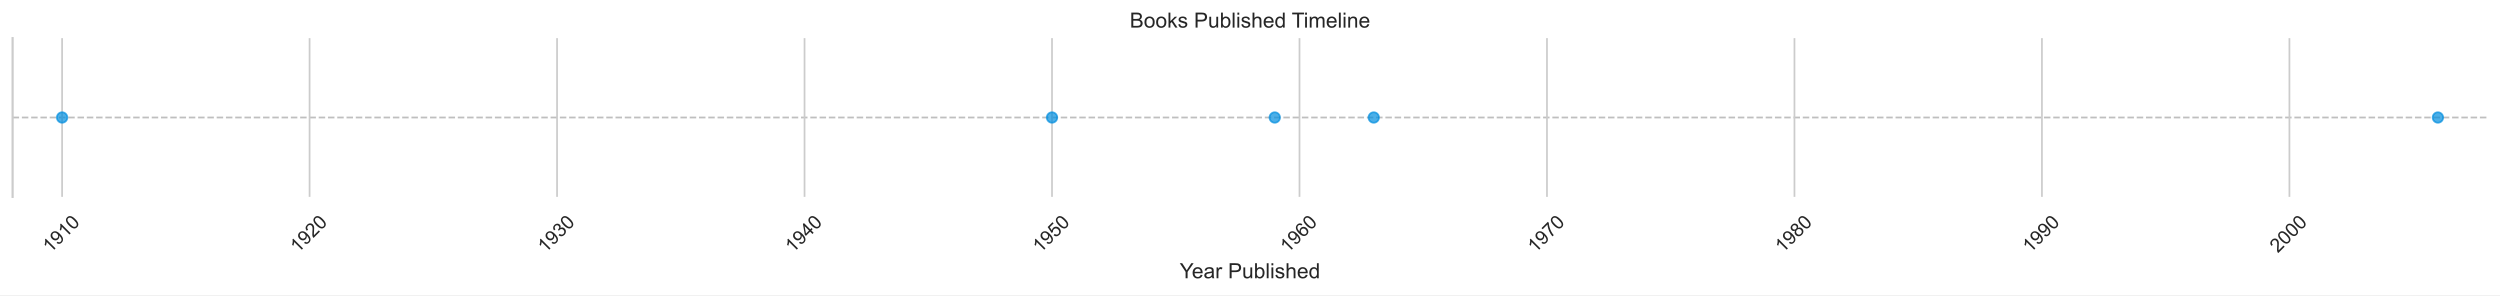
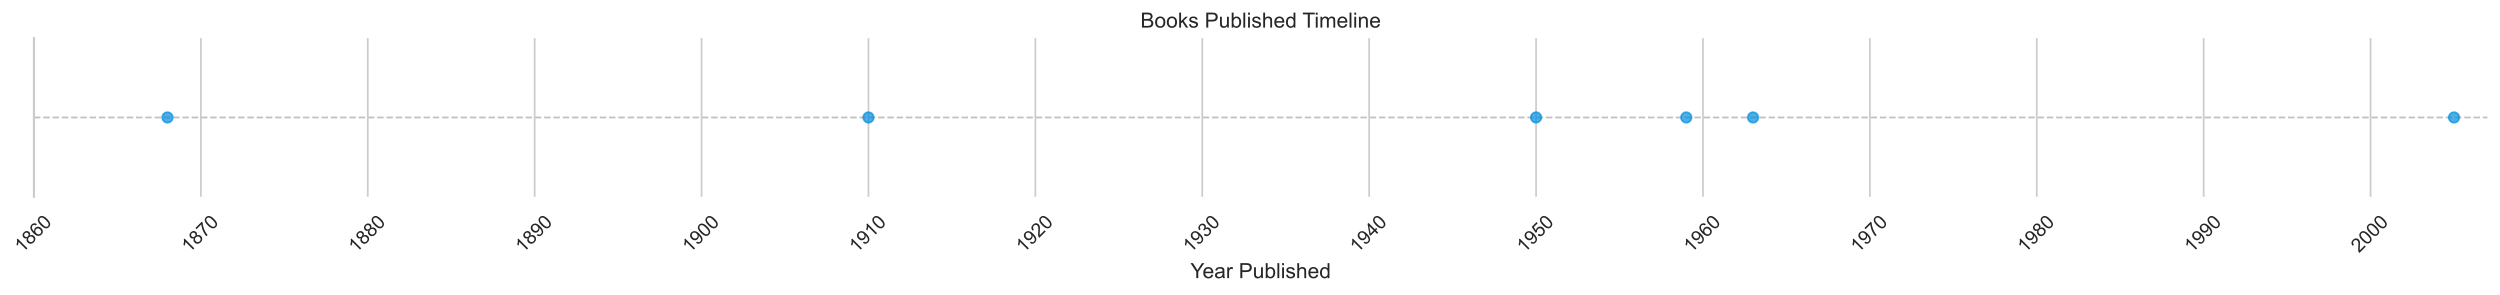
- <svg xmlns="http://www.w3.org/2000/svg" xmlns:xlink="http://www.w3.org/1999/xlink" width="1428.48pt" height="168.581pt" viewBox="0 0 1428.48 168.581" version="1.1">
+ <svg xmlns="http://www.w3.org/2000/svg" xmlns:xlink="http://www.w3.org/1999/xlink" width="1428.437pt" height="168.517pt" viewBox="0 0 1428.437 168.517" version="1.1">
  <defs>
    <style type="text/css">*{stroke-linejoin: round; stroke-linecap: butt}</style>
  </defs>
  <g id="figure_1">
    <g id="patch_1">
-       <path d="M 0 168.581  L 1428.48 168.581  L 1428.48 -0  L 0 -0  z " style="fill: #ffffff" />
+       <path d="M 0 168.517  L 1428.437 168.517  L 1428.437 0  L 0 0  z " style="fill: #ffffff" />
    </g>
    <g id="axes_1">
      <g id="patch_2">
-         <path d="M 7.2 112.492  L 1421.28 112.492  L 1421.28 21.789  L 7.2 21.789  z " style="fill: #ffffff" />
+         <path d="M 19.407 112.428  L 1421.237 112.428  L 1421.237 21.789  L 19.407 21.789  z " style="fill: #ffffff" />
      </g>
      <g id="line2d_1">
-         <path d="M 7.2 67.141  L 1421.28 67.141  " clip-path="url(#p8caf1fd526)" style="fill: none; stroke-dasharray: 3.7,1.6; stroke-dashoffset: 0; stroke: #808080; stroke-opacity: 0.5" />
+         <path d="M 19.407 67.109  L 1421.237 67.109  " clip-path="url(#pf416f3efd0)" style="fill: none; stroke-dasharray: 3.7,1.6; stroke-dashoffset: 0; stroke: #808080; stroke-opacity: 0.5" />
      </g>
      <g id="matplotlib.axis_1">
        <g id="xtick_1">
          <g id="line2d_2">
-             <path d="M 35.482 112.492  L 35.482 21.789  " clip-path="url(#p8caf1fd526)" style="fill: none; stroke: #cccccc; stroke-linecap: round" />
+             <path d="M 19.407 112.428  L 19.407 21.789  " clip-path="url(#pf416f3efd0)" style="fill: none; stroke: #cccccc; stroke-linecap: round" />
          </g>
          <g id="text_1">
-             <g style="fill: #262626" transform="translate(28.84159 144.8608) rotate(-45) scale(0.11 -0.11)">
+             <g style="fill: #262626" transform="translate(12.76747 144.7972) rotate(-45) scale(0.11 -0.11)">
              <defs>
                <path id="ArialMT-31" d="M 2384 0  L 1822 0  L 1822 3584  Q 1619 3391 1289 3197  Q 959 3003 697 2906  L 697 3450  Q 1169 3672 1522 3987  Q 1875 4303 2022 4600  L 2384 4600  L 2384 0  z " transform="scale(0.015625)" />
-                 <path id="ArialMT-39" d="M 350 1059  L 891 1109  Q 959 728 1153 556  Q 1347 384 1650 384  Q 1909 384 2104 503  Q 2300 622 2425 820  Q 2550 1019 2634 1356  Q 2719 1694 2719 2044  Q 2719 2081 2716 2156  Q 2547 1888 2255 1720  Q 1963 1553 1622 1553  Q 1053 1553 659 1965  Q 266 2378 266 3053  Q 266 3750 677 4175  Q 1088 4600 1706 4600  Q 2153 4600 2523 4359  Q 2894 4119 3086 3673  Q 3278 3228 3278 2384  Q 3278 1506 3087 986  Q 2897 466 2520 194  Q 2144 -78 1638 -78  Q 1100 -78 759 220  Q 419 519 350 1059  z M 2653 3081  Q 2653 3566 2395 3850  Q 2138 4134 1775 4134  Q 1400 4134 1122 3828  Q 844 3522 844 3034  Q 844 2597 1108 2323  Q 1372 2050 1759 2050  Q 2150 2050 2401 2323  Q 2653 2597 2653 3081  z " transform="scale(0.015625)" />
+                 <path id="ArialMT-38" d="M 1131 2484  Q 781 2613 612 2850  Q 444 3088 444 3419  Q 444 3919 803 4259  Q 1163 4600 1759 4600  Q 2359 4600 2725 4251  Q 3091 3903 3091 3403  Q 3091 3084 2923 2848  Q 2756 2613 2416 2484  Q 2838 2347 3058 2040  Q 3278 1734 3278 1309  Q 3278 722 2862 322  Q 2447 -78 1769 -78  Q 1091 -78 675 323  Q 259 725 259 1325  Q 259 1772 486 2073  Q 713 2375 1131 2484  z M 1019 3438  Q 1019 3113 1228 2906  Q 1438 2700 1772 2700  Q 2097 2700 2305 2904  Q 2513 3109 2513 3406  Q 2513 3716 2298 3927  Q 2084 4138 1766 4138  Q 1444 4138 1231 3931  Q 1019 3725 1019 3438  z M 838 1322  Q 838 1081 952 856  Q 1066 631 1291 507  Q 1516 384 1775 384  Q 2178 384 2440 643  Q 2703 903 2703 1303  Q 2703 1709 2433 1975  Q 2163 2241 1756 2241  Q 1359 2241 1098 1978  Q 838 1716 838 1322  z " transform="scale(0.015625)" />
+                 <path id="ArialMT-36" d="M 3184 3459  L 2625 3416  Q 2550 3747 2413 3897  Q 2184 4138 1850 4138  Q 1581 4138 1378 3988  Q 1113 3794 959 3422  Q 806 3050 800 2363  Q 1003 2672 1297 2822  Q 1591 2972 1913 2972  Q 2475 2972 2870 2558  Q 3266 2144 3266 1488  Q 3266 1056 3080 686  Q 2894 316 2569 119  Q 2244 -78 1831 -78  Q 1128 -78 684 439  Q 241 956 241 2144  Q 241 3472 731 4075  Q 1159 4600 1884 4600  Q 2425 4600 2770 4297  Q 3116 3994 3184 3459  z M 888 1484  Q 888 1194 1011 928  Q 1134 663 1356 523  Q 1578 384 1822 384  Q 2178 384 2434 671  Q 2691 959 2691 1453  Q 2691 1928 2437 2201  Q 2184 2475 1800 2475  Q 1419 2475 1153 2201  Q 888 1928 888 1484  z " transform="scale(0.015625)" />
                <path id="ArialMT-30" d="M 266 2259  Q 266 3072 433 3567  Q 600 4063 929 4331  Q 1259 4600 1759 4600  Q 2128 4600 2406 4451  Q 2684 4303 2865 4023  Q 3047 3744 3150 3342  Q 3253 2941 3253 2259  Q 3253 1453 3087 958  Q 2922 463 2592 192  Q 2263 -78 1759 -78  Q 1097 -78 719 397  Q 266 969 266 2259  z M 844 2259  Q 844 1131 1108 757  Q 1372 384 1759 384  Q 2147 384 2411 759  Q 2675 1134 2675 2259  Q 2675 3391 2411 3762  Q 2147 4134 1753 4134  Q 1366 4134 1134 3806  Q 844 3388 844 2259  z " transform="scale(0.015625)" />
              </defs>
              <use xlink:href="#ArialMT-31" />
-               <use xlink:href="#ArialMT-39" x="55.615" />
-               <use xlink:href="#ArialMT-31" x="111.23" />
+               <use xlink:href="#ArialMT-38" x="55.615" />
+               <use xlink:href="#ArialMT-36" x="111.23" />
              <use xlink:href="#ArialMT-30" x="166.846" />
            </g>
          </g>
        </g>
        <g id="xtick_2">
          <g id="line2d_3">
-             <path d="M 176.89 112.492  L 176.89 21.789  " clip-path="url(#p8caf1fd526)" style="fill: none; stroke: #cccccc; stroke-linecap: round" />
+             <path d="M 114.77 112.428  L 114.77 21.789  " clip-path="url(#pf416f3efd0)" style="fill: none; stroke: #cccccc; stroke-linecap: round" />
          </g>
          <g id="text_2">
-             <g style="fill: #262626" transform="translate(170.2496 144.8608) rotate(-45) scale(0.11 -0.11)">
-               <defs>
-                 <path id="ArialMT-32" d="M 3222 541  L 3222 0  L 194 0  Q 188 203 259 391  Q 375 700 629 1000  Q 884 1300 1366 1694  Q 2113 2306 2375 2664  Q 2638 3022 2638 3341  Q 2638 3675 2398 3904  Q 2159 4134 1775 4134  Q 1369 4134 1125 3890  Q 881 3647 878 3216  L 300 3275  Q 359 3922 746 4261  Q 1134 4600 1788 4600  Q 2447 4600 2831 4234  Q 3216 3869 3216 3328  Q 3216 3053 3103 2787  Q 2991 2522 2730 2228  Q 2469 1934 1863 1422  Q 1356 997 1212 845  Q 1069 694 975 541  L 3222 541  z " transform="scale(0.015625)" />
-               </defs>
-               <use xlink:href="#ArialMT-31" />
-               <use xlink:href="#ArialMT-39" x="55.615" />
-               <use xlink:href="#ArialMT-32" x="111.23" />
+             <g style="fill: #262626" transform="translate(108.13 144.7972) rotate(-45) scale(0.11 -0.11)">
+               <defs>
+                 <path id="ArialMT-37" d="M 303 3981  L 303 4522  L 3269 4522  L 3269 4084  Q 2831 3619 2401 2847  Q 1972 2075 1738 1259  Q 1569 684 1522 0  L 944 0  Q 953 541 1156 1306  Q 1359 2072 1739 2783  Q 2119 3494 2547 3981  L 303 3981  z " transform="scale(0.015625)" />
+               </defs>
+               <use xlink:href="#ArialMT-31" />
+               <use xlink:href="#ArialMT-38" x="55.615" />
+               <use xlink:href="#ArialMT-37" x="111.23" />
              <use xlink:href="#ArialMT-30" x="166.846" />
            </g>
          </g>
        </g>
        <g id="xtick_3">
          <g id="line2d_4">
-             <path d="M 318.298 112.492  L 318.298 21.789  " clip-path="url(#p8caf1fd526)" style="fill: none; stroke: #cccccc; stroke-linecap: round" />
+             <path d="M 210.133 112.428  L 210.133 21.789  " clip-path="url(#pf416f3efd0)" style="fill: none; stroke: #cccccc; stroke-linecap: round" />
          </g>
          <g id="text_3">
-             <g style="fill: #262626" transform="translate(311.6576 144.8608) rotate(-45) scale(0.11 -0.11)">
-               <defs>
-                 <path id="ArialMT-33" d="M 269 1209  L 831 1284  Q 928 806 1161 595  Q 1394 384 1728 384  Q 2125 384 2398 659  Q 2672 934 2672 1341  Q 2672 1728 2419 1979  Q 2166 2231 1775 2231  Q 1616 2231 1378 2169  L 1441 2663  Q 1497 2656 1531 2656  Q 1891 2656 2178 2843  Q 2466 3031 2466 3422  Q 2466 3731 2256 3934  Q 2047 4138 1716 4138  Q 1388 4138 1169 3931  Q 950 3725 888 3313  L 325 3413  Q 428 3978 793 4289  Q 1159 4600 1703 4600  Q 2078 4600 2393 4439  Q 2709 4278 2876 4000  Q 3044 3722 3044 3409  Q 3044 3113 2884 2869  Q 2725 2625 2413 2481  Q 2819 2388 3044 2092  Q 3269 1797 3269 1353  Q 3269 753 2831 336  Q 2394 -81 1725 -81  Q 1122 -81 723 278  Q 325 638 269 1209  z " transform="scale(0.015625)" />
-               </defs>
-               <use xlink:href="#ArialMT-31" />
-               <use xlink:href="#ArialMT-39" x="55.615" />
-               <use xlink:href="#ArialMT-33" x="111.23" />
+             <g style="fill: #262626" transform="translate(203.4926 144.7972) rotate(-45) scale(0.11 -0.11)">
+               <use xlink:href="#ArialMT-31" />
+               <use xlink:href="#ArialMT-38" x="55.615" />
+               <use xlink:href="#ArialMT-38" x="111.23" />
              <use xlink:href="#ArialMT-30" x="166.846" />
            </g>
          </g>
        </g>
        <g id="xtick_4">
          <g id="line2d_5">
-             <path d="M 459.706 112.492  L 459.706 21.789  " clip-path="url(#p8caf1fd526)" style="fill: none; stroke: #cccccc; stroke-linecap: round" />
+             <path d="M 305.495 112.428  L 305.495 21.789  " clip-path="url(#pf416f3efd0)" style="fill: none; stroke: #cccccc; stroke-linecap: round" />
          </g>
          <g id="text_4">
-             <g style="fill: #262626" transform="translate(453.0656 144.8608) rotate(-45) scale(0.11 -0.11)">
-               <defs>
-                 <path id="ArialMT-34" d="M 2069 0  L 2069 1097  L 81 1097  L 81 1613  L 2172 4581  L 2631 4581  L 2631 1613  L 3250 1613  L 3250 1097  L 2631 1097  L 2631 0  L 2069 0  z M 2069 1613  L 2069 3678  L 634 1613  L 2069 1613  z " transform="scale(0.015625)" />
-               </defs>
-               <use xlink:href="#ArialMT-31" />
-               <use xlink:href="#ArialMT-39" x="55.615" />
-               <use xlink:href="#ArialMT-34" x="111.23" />
+             <g style="fill: #262626" transform="translate(298.8551 144.7972) rotate(-45) scale(0.11 -0.11)">
+               <defs>
+                 <path id="ArialMT-39" d="M 350 1059  L 891 1109  Q 959 728 1153 556  Q 1347 384 1650 384  Q 1909 384 2104 503  Q 2300 622 2425 820  Q 2550 1019 2634 1356  Q 2719 1694 2719 2044  Q 2719 2081 2716 2156  Q 2547 1888 2255 1720  Q 1963 1553 1622 1553  Q 1053 1553 659 1965  Q 266 2378 266 3053  Q 266 3750 677 4175  Q 1088 4600 1706 4600  Q 2153 4600 2523 4359  Q 2894 4119 3086 3673  Q 3278 3228 3278 2384  Q 3278 1506 3087 986  Q 2897 466 2520 194  Q 2144 -78 1638 -78  Q 1100 -78 759 220  Q 419 519 350 1059  z M 2653 3081  Q 2653 3566 2395 3850  Q 2138 4134 1775 4134  Q 1400 4134 1122 3828  Q 844 3522 844 3034  Q 844 2597 1108 2323  Q 1372 2050 1759 2050  Q 2150 2050 2401 2323  Q 2653 2597 2653 3081  z " transform="scale(0.015625)" />
+               </defs>
+               <use xlink:href="#ArialMT-31" />
+               <use xlink:href="#ArialMT-38" x="55.615" />
+               <use xlink:href="#ArialMT-39" x="111.23" />
              <use xlink:href="#ArialMT-30" x="166.846" />
            </g>
          </g>
        </g>
        <g id="xtick_5">
          <g id="line2d_6">
-             <path d="M 601.114 112.492  L 601.114 21.789  " clip-path="url(#p8caf1fd526)" style="fill: none; stroke: #cccccc; stroke-linecap: round" />
+             <path d="M 400.858 112.428  L 400.858 21.789  " clip-path="url(#pf416f3efd0)" style="fill: none; stroke: #cccccc; stroke-linecap: round" />
          </g>
          <g id="text_5">
-             <g style="fill: #262626" transform="translate(594.4736 144.8608) rotate(-45) scale(0.11 -0.11)">
-               <defs>
-                 <path id="ArialMT-35" d="M 266 1200  L 856 1250  Q 922 819 1161 601  Q 1400 384 1738 384  Q 2144 384 2425 690  Q 2706 997 2706 1503  Q 2706 1984 2436 2262  Q 2166 2541 1728 2541  Q 1456 2541 1237 2417  Q 1019 2294 894 2097  L 366 2166  L 809 4519  L 3088 4519  L 3088 3981  L 1259 3981  L 1013 2750  Q 1425 3038 1878 3038  Q 2478 3038 2890 2622  Q 3303 2206 3303 1553  Q 3303 931 2941 478  Q 2500 -78 1738 -78  Q 1113 -78 717 272  Q 322 622 266 1200  z " transform="scale(0.015625)" />
-               </defs>
-               <use xlink:href="#ArialMT-31" />
-               <use xlink:href="#ArialMT-39" x="55.615" />
-               <use xlink:href="#ArialMT-35" x="111.23" />
+             <g style="fill: #262626" transform="translate(394.2176 144.7972) rotate(-45) scale(0.11 -0.11)">
+               <use xlink:href="#ArialMT-31" />
+               <use xlink:href="#ArialMT-39" x="55.615" />
+               <use xlink:href="#ArialMT-30" x="111.23" />
              <use xlink:href="#ArialMT-30" x="166.846" />
            </g>
          </g>
        </g>
        <g id="xtick_6">
          <g id="line2d_7">
-             <path d="M 742.522 112.492  L 742.522 21.789  " clip-path="url(#p8caf1fd526)" style="fill: none; stroke: #cccccc; stroke-linecap: round" />
+             <path d="M 496.22 112.428  L 496.22 21.789  " clip-path="url(#pf416f3efd0)" style="fill: none; stroke: #cccccc; stroke-linecap: round" />
          </g>
          <g id="text_6">
-             <g style="fill: #262626" transform="translate(735.8816 144.8608) rotate(-45) scale(0.11 -0.11)">
-               <defs>
-                 <path id="ArialMT-36" d="M 3184 3459  L 2625 3416  Q 2550 3747 2413 3897  Q 2184 4138 1850 4138  Q 1581 4138 1378 3988  Q 1113 3794 959 3422  Q 806 3050 800 2363  Q 1003 2672 1297 2822  Q 1591 2972 1913 2972  Q 2475 2972 2870 2558  Q 3266 2144 3266 1488  Q 3266 1056 3080 686  Q 2894 316 2569 119  Q 2244 -78 1831 -78  Q 1128 -78 684 439  Q 241 956 241 2144  Q 241 3472 731 4075  Q 1159 4600 1884 4600  Q 2425 4600 2770 4297  Q 3116 3994 3184 3459  z M 888 1484  Q 888 1194 1011 928  Q 1134 663 1356 523  Q 1578 384 1822 384  Q 2178 384 2434 671  Q 2691 959 2691 1453  Q 2691 1928 2437 2201  Q 2184 2475 1800 2475  Q 1419 2475 1153 2201  Q 888 1928 888 1484  z " transform="scale(0.015625)" />
-               </defs>
-               <use xlink:href="#ArialMT-31" />
-               <use xlink:href="#ArialMT-39" x="55.615" />
-               <use xlink:href="#ArialMT-36" x="111.23" />
+             <g style="fill: #262626" transform="translate(489.5802 144.7972) rotate(-45) scale(0.11 -0.11)">
+               <use xlink:href="#ArialMT-31" />
+               <use xlink:href="#ArialMT-39" x="55.615" />
+               <use xlink:href="#ArialMT-31" x="111.23" />
              <use xlink:href="#ArialMT-30" x="166.846" />
            </g>
          </g>
        </g>
        <g id="xtick_7">
          <g id="line2d_8">
-             <path d="M 883.93 112.492  L 883.93 21.789  " clip-path="url(#p8caf1fd526)" style="fill: none; stroke: #cccccc; stroke-linecap: round" />
+             <path d="M 591.583 112.428  L 591.583 21.789  " clip-path="url(#pf416f3efd0)" style="fill: none; stroke: #cccccc; stroke-linecap: round" />
          </g>
          <g id="text_7">
-             <g style="fill: #262626" transform="translate(877.2896 144.8608) rotate(-45) scale(0.11 -0.11)">
-               <defs>
-                 <path id="ArialMT-37" d="M 303 3981  L 303 4522  L 3269 4522  L 3269 4084  Q 2831 3619 2401 2847  Q 1972 2075 1738 1259  Q 1569 684 1522 0  L 944 0  Q 953 541 1156 1306  Q 1359 2072 1739 2783  Q 2119 3494 2547 3981  L 303 3981  z " transform="scale(0.015625)" />
-               </defs>
-               <use xlink:href="#ArialMT-31" />
-               <use xlink:href="#ArialMT-39" x="55.615" />
-               <use xlink:href="#ArialMT-37" x="111.23" />
+             <g style="fill: #262626" transform="translate(584.9427 144.7972) rotate(-45) scale(0.11 -0.11)">
+               <defs>
+                 <path id="ArialMT-32" d="M 3222 541  L 3222 0  L 194 0  Q 188 203 259 391  Q 375 700 629 1000  Q 884 1300 1366 1694  Q 2113 2306 2375 2664  Q 2638 3022 2638 3341  Q 2638 3675 2398 3904  Q 2159 4134 1775 4134  Q 1369 4134 1125 3890  Q 881 3647 878 3216  L 300 3275  Q 359 3922 746 4261  Q 1134 4600 1788 4600  Q 2447 4600 2831 4234  Q 3216 3869 3216 3328  Q 3216 3053 3103 2787  Q 2991 2522 2730 2228  Q 2469 1934 1863 1422  Q 1356 997 1212 845  Q 1069 694 975 541  L 3222 541  z " transform="scale(0.015625)" />
+               </defs>
+               <use xlink:href="#ArialMT-31" />
+               <use xlink:href="#ArialMT-39" x="55.615" />
+               <use xlink:href="#ArialMT-32" x="111.23" />
              <use xlink:href="#ArialMT-30" x="166.846" />
            </g>
          </g>
        </g>
        <g id="xtick_8">
          <g id="line2d_9">
-             <path d="M 1025.338 112.492  L 1025.338 21.789  " clip-path="url(#p8caf1fd526)" style="fill: none; stroke: #cccccc; stroke-linecap: round" />
+             <path d="M 686.945 112.428  L 686.945 21.789  " clip-path="url(#pf416f3efd0)" style="fill: none; stroke: #cccccc; stroke-linecap: round" />
          </g>
          <g id="text_8">
-             <g style="fill: #262626" transform="translate(1018.698 144.8608) rotate(-45) scale(0.11 -0.11)">
-               <defs>
-                 <path id="ArialMT-38" d="M 1131 2484  Q 781 2613 612 2850  Q 444 3088 444 3419  Q 444 3919 803 4259  Q 1163 4600 1759 4600  Q 2359 4600 2725 4251  Q 3091 3903 3091 3403  Q 3091 3084 2923 2848  Q 2756 2613 2416 2484  Q 2838 2347 3058 2040  Q 3278 1734 3278 1309  Q 3278 722 2862 322  Q 2447 -78 1769 -78  Q 1091 -78 675 323  Q 259 725 259 1325  Q 259 1772 486 2073  Q 713 2375 1131 2484  z M 1019 3438  Q 1019 3113 1228 2906  Q 1438 2700 1772 2700  Q 2097 2700 2305 2904  Q 2513 3109 2513 3406  Q 2513 3716 2298 3927  Q 2084 4138 1766 4138  Q 1444 4138 1231 3931  Q 1019 3725 1019 3438  z M 838 1322  Q 838 1081 952 856  Q 1066 631 1291 507  Q 1516 384 1775 384  Q 2178 384 2440 643  Q 2703 903 2703 1303  Q 2703 1709 2433 1975  Q 2163 2241 1756 2241  Q 1359 2241 1098 1978  Q 838 1716 838 1322  z " transform="scale(0.015625)" />
-               </defs>
-               <use xlink:href="#ArialMT-31" />
-               <use xlink:href="#ArialMT-39" x="55.615" />
-               <use xlink:href="#ArialMT-38" x="111.23" />
+             <g style="fill: #262626" transform="translate(680.3053 144.7972) rotate(-45) scale(0.11 -0.11)">
+               <defs>
+                 <path id="ArialMT-33" d="M 269 1209  L 831 1284  Q 928 806 1161 595  Q 1394 384 1728 384  Q 2125 384 2398 659  Q 2672 934 2672 1341  Q 2672 1728 2419 1979  Q 2166 2231 1775 2231  Q 1616 2231 1378 2169  L 1441 2663  Q 1497 2656 1531 2656  Q 1891 2656 2178 2843  Q 2466 3031 2466 3422  Q 2466 3731 2256 3934  Q 2047 4138 1716 4138  Q 1388 4138 1169 3931  Q 950 3725 888 3313  L 325 3413  Q 428 3978 793 4289  Q 1159 4600 1703 4600  Q 2078 4600 2393 4439  Q 2709 4278 2876 4000  Q 3044 3722 3044 3409  Q 3044 3113 2884 2869  Q 2725 2625 2413 2481  Q 2819 2388 3044 2092  Q 3269 1797 3269 1353  Q 3269 753 2831 336  Q 2394 -81 1725 -81  Q 1122 -81 723 278  Q 325 638 269 1209  z " transform="scale(0.015625)" />
+               </defs>
+               <use xlink:href="#ArialMT-31" />
+               <use xlink:href="#ArialMT-39" x="55.615" />
+               <use xlink:href="#ArialMT-33" x="111.23" />
              <use xlink:href="#ArialMT-30" x="166.846" />
            </g>
          </g>
        </g>
        <g id="xtick_9">
          <g id="line2d_10">
-             <path d="M 1166.746 112.492  L 1166.746 21.789  " clip-path="url(#p8caf1fd526)" style="fill: none; stroke: #cccccc; stroke-linecap: round" />
+             <path d="M 782.308 112.428  L 782.308 21.789  " clip-path="url(#pf416f3efd0)" style="fill: none; stroke: #cccccc; stroke-linecap: round" />
          </g>
          <g id="text_9">
-             <g style="fill: #262626" transform="translate(1160.106 144.8608) rotate(-45) scale(0.11 -0.11)">
-               <use xlink:href="#ArialMT-31" />
-               <use xlink:href="#ArialMT-39" x="55.615" />
-               <use xlink:href="#ArialMT-39" x="111.23" />
+             <g style="fill: #262626" transform="translate(775.6678 144.7972) rotate(-45) scale(0.11 -0.11)">
+               <defs>
+                 <path id="ArialMT-34" d="M 2069 0  L 2069 1097  L 81 1097  L 81 1613  L 2172 4581  L 2631 4581  L 2631 1613  L 3250 1613  L 3250 1097  L 2631 1097  L 2631 0  L 2069 0  z M 2069 1613  L 2069 3678  L 634 1613  L 2069 1613  z " transform="scale(0.015625)" />
+               </defs>
+               <use xlink:href="#ArialMT-31" />
+               <use xlink:href="#ArialMT-39" x="55.615" />
+               <use xlink:href="#ArialMT-34" x="111.23" />
              <use xlink:href="#ArialMT-30" x="166.846" />
            </g>
          </g>
        </g>
        <g id="xtick_10">
          <g id="line2d_11">
-             <path d="M 1308.154 112.492  L 1308.154 21.789  " clip-path="url(#p8caf1fd526)" style="fill: none; stroke: #cccccc; stroke-linecap: round" />
+             <path d="M 877.67 112.428  L 877.67 21.789  " clip-path="url(#pf416f3efd0)" style="fill: none; stroke: #cccccc; stroke-linecap: round" />
          </g>
          <g id="text_10">
-             <g style="fill: #262626" transform="translate(1301.514 144.8608) rotate(-45) scale(0.11 -0.11)">
+             <g style="fill: #262626" transform="translate(871.0304 144.7972) rotate(-45) scale(0.11 -0.11)">
+               <defs>
+                 <path id="ArialMT-35" d="M 266 1200  L 856 1250  Q 922 819 1161 601  Q 1400 384 1738 384  Q 2144 384 2425 690  Q 2706 997 2706 1503  Q 2706 1984 2436 2262  Q 2166 2541 1728 2541  Q 1456 2541 1237 2417  Q 1019 2294 894 2097  L 366 2166  L 809 4519  L 3088 4519  L 3088 3981  L 1259 3981  L 1013 2750  Q 1425 3038 1878 3038  Q 2478 3038 2890 2622  Q 3303 2206 3303 1553  Q 3303 931 2941 478  Q 2500 -78 1738 -78  Q 1113 -78 717 272  Q 322 622 266 1200  z " transform="scale(0.015625)" />
+               </defs>
+               <use xlink:href="#ArialMT-31" />
+               <use xlink:href="#ArialMT-39" x="55.615" />
+               <use xlink:href="#ArialMT-35" x="111.23" />
+               <use xlink:href="#ArialMT-30" x="166.846" />
+             </g>
+           </g>
+         </g>
+         <g id="xtick_11">
+           <g id="line2d_12">
+             <path d="M 973.033 112.428  L 973.033 21.789  " clip-path="url(#pf416f3efd0)" style="fill: none; stroke: #cccccc; stroke-linecap: round" />
+           </g>
+           <g id="text_11">
+             <g style="fill: #262626" transform="translate(966.3929 144.7972) rotate(-45) scale(0.11 -0.11)">
+               <use xlink:href="#ArialMT-31" />
+               <use xlink:href="#ArialMT-39" x="55.615" />
+               <use xlink:href="#ArialMT-36" x="111.23" />
+               <use xlink:href="#ArialMT-30" x="166.846" />
+             </g>
+           </g>
+         </g>
+         <g id="xtick_12">
+           <g id="line2d_13">
+             <path d="M 1068.395 112.428  L 1068.395 21.789  " clip-path="url(#pf416f3efd0)" style="fill: none; stroke: #cccccc; stroke-linecap: round" />
+           </g>
+           <g id="text_12">
+             <g style="fill: #262626" transform="translate(1061.755 144.7972) rotate(-45) scale(0.11 -0.11)">
+               <use xlink:href="#ArialMT-31" />
+               <use xlink:href="#ArialMT-39" x="55.615" />
+               <use xlink:href="#ArialMT-37" x="111.23" />
+               <use xlink:href="#ArialMT-30" x="166.846" />
+             </g>
+           </g>
+         </g>
+         <g id="xtick_13">
+           <g id="line2d_14">
+             <path d="M 1163.758 112.428  L 1163.758 21.789  " clip-path="url(#pf416f3efd0)" style="fill: none; stroke: #cccccc; stroke-linecap: round" />
+           </g>
+           <g id="text_13">
+             <g style="fill: #262626" transform="translate(1157.118 144.7972) rotate(-45) scale(0.11 -0.11)">
+               <use xlink:href="#ArialMT-31" />
+               <use xlink:href="#ArialMT-39" x="55.615" />
+               <use xlink:href="#ArialMT-38" x="111.23" />
+               <use xlink:href="#ArialMT-30" x="166.846" />
+             </g>
+           </g>
+         </g>
+         <g id="xtick_14">
+           <g id="line2d_15">
+             <path d="M 1259.121 112.428  L 1259.121 21.789  " clip-path="url(#pf416f3efd0)" style="fill: none; stroke: #cccccc; stroke-linecap: round" />
+           </g>
+           <g id="text_14">
+             <g style="fill: #262626" transform="translate(1252.481 144.7972) rotate(-45) scale(0.11 -0.11)">
+               <use xlink:href="#ArialMT-31" />
+               <use xlink:href="#ArialMT-39" x="55.615" />
+               <use xlink:href="#ArialMT-39" x="111.23" />
+               <use xlink:href="#ArialMT-30" x="166.846" />
+             </g>
+           </g>
+         </g>
+         <g id="xtick_15">
+           <g id="line2d_16">
+             <path d="M 1354.483 112.428  L 1354.483 21.789  " clip-path="url(#pf416f3efd0)" style="fill: none; stroke: #cccccc; stroke-linecap: round" />
+           </g>
+           <g id="text_15">
+             <g style="fill: #262626" transform="translate(1347.843 144.7972) rotate(-45) scale(0.11 -0.11)">
              <use xlink:href="#ArialMT-32" />
              <use xlink:href="#ArialMT-30" x="55.615" />
              <use xlink:href="#ArialMT-30" x="111.23" />
              <use xlink:href="#ArialMT-30" x="166.846" />
            </g>
          </g>
        </g>
-         <g id="text_11">
-           <g style="fill: #262626" transform="translate(674.0963 158.9961) scale(0.12 -0.12)">
+         <g id="text_16">
+           <g style="fill: #262626" transform="translate(680.1784 158.9325) scale(0.12 -0.12)">
            <defs>
              <path id="ArialMT-59" d="M 1784 0  L 1784 1941  L 19 4581  L 756 4581  L 1659 3200  Q 1909 2813 2125 2425  Q 2331 2784 2625 3234  L 3513 4581  L 4219 4581  L 2391 1941  L 2391 0  L 1784 0  z " transform="scale(0.015625)" />
              <path id="ArialMT-65" d="M 2694 1069  L 3275 997  Q 3138 488 2766 206  Q 2394 -75 1816 -75  Q 1088 -75 661 373  Q 234 822 234 1631  Q 234 2469 665 2931  Q 1097 3394 1784 3394  Q 2450 3394 2872 2941  Q 3294 2488 3294 1666  Q 3294 1616 3291 1516  L 816 1516  Q 847 969 1125 678  Q 1403 388 1819 388  Q 2128 388 2347 550  Q 2566 713 2694 1069  z M 847 1978  L 2700 1978  Q 2663 2397 2488 2606  Q 2219 2931 1791 2931  Q 1403 2931 1139 2672  Q 875 2413 847 1978  z " transform="scale(0.015625)" />
              <path id="ArialMT-61" d="M 2588 409  Q 2275 144 1986 34  Q 1697 -75 1366 -75  Q 819 -75 525 192  Q 231 459 231 875  Q 231 1119 342 1320  Q 453 1522 633 1644  Q 813 1766 1038 1828  Q 1203 1872 1538 1913  Q 2219 1994 2541 2106  Q 2544 2222 2544 2253  Q 2544 2597 2384 2738  Q 2169 2928 1744 2928  Q 1347 2928 1158 2789  Q 969 2650 878 2297  L 328 2372  Q 403 2725 575 2942  Q 747 3159 1072 3276  Q 1397 3394 1825 3394  Q 2250 3394 2515 3294  Q 2781 3194 2906 3042  Q 3031 2891 3081 2659  Q 3109 2516 3109 2141  L 3109 1391  Q 3109 606 3145 398  Q 3181 191 3288 0  L 2700 0  Q 2613 175 2588 409  z M 2541 1666  Q 2234 1541 1622 1453  Q 1275 1403 1131 1340  Q 988 1278 909 1158  Q 831 1038 831 891  Q 831 666 1001 516  Q 1172 366 1500 366  Q 1825 366 2078 508  Q 2331 650 2450 897  Q 2541 1088 2541 1459  L 2541 1666  z " transform="scale(0.015625)" />
              <path id="ArialMT-72" d="M 416 0  L 416 3319  L 922 3319  L 922 2816  Q 1116 3169 1280 3281  Q 1444 3394 1641 3394  Q 1925 3394 2219 3213  L 2025 2691  Q 1819 2813 1613 2813  Q 1428 2813 1281 2702  Q 1134 2591 1072 2394  Q 978 2094 978 1738  L 978 0  L 416 0  z " transform="scale(0.015625)" />
              <path id="ArialMT-20" transform="scale(0.015625)" />
              <path id="ArialMT-50" d="M 494 0  L 494 4581  L 2222 4581  Q 2678 4581 2919 4538  Q 3256 4481 3484 4323  Q 3713 4166 3852 3881  Q 3991 3597 3991 3256  Q 3991 2672 3619 2267  Q 3247 1863 2275 1863  L 1100 1863  L 1100 0  L 494 0  z M 1100 2403  L 2284 2403  Q 2872 2403 3119 2622  Q 3366 2841 3366 3238  Q 3366 3525 3220 3729  Q 3075 3934 2838 4000  Q 2684 4041 2272 4041  L 1100 4041  L 1100 2403  z " transform="scale(0.015625)" />
              <path id="ArialMT-75" d="M 2597 0  L 2597 488  Q 2209 -75 1544 -75  Q 1250 -75 995 37  Q 741 150 617 320  Q 494 491 444 738  Q 409 903 409 1263  L 409 3319  L 972 3319  L 972 1478  Q 972 1038 1006 884  Q 1059 663 1231 536  Q 1403 409 1656 409  Q 1909 409 2131 539  Q 2353 669 2445 892  Q 2538 1116 2538 1541  L 2538 3319  L 3100 3319  L 3100 0  L 2597 0  z " transform="scale(0.015625)" />
              <path id="ArialMT-62" d="M 941 0  L 419 0  L 419 4581  L 981 4581  L 981 2947  Q 1338 3394 1891 3394  Q 2197 3394 2470 3270  Q 2744 3147 2920 2923  Q 3097 2700 3197 2384  Q 3297 2069 3297 1709  Q 3297 856 2875 390  Q 2453 -75 1863 -75  Q 1275 -75 941 416  L 941 0  z M 934 1684  Q 934 1088 1097 822  Q 1363 388 1816 388  Q 2184 388 2453 708  Q 2722 1028 2722 1663  Q 2722 2313 2464 2622  Q 2206 2931 1841 2931  Q 1472 2931 1203 2611  Q 934 2291 934 1684  z " transform="scale(0.015625)" />
              <path id="ArialMT-6c" d="M 409 0  L 409 4581  L 972 4581  L 972 0  L 409 0  z " transform="scale(0.015625)" />
              <path id="ArialMT-69" d="M 425 3934  L 425 4581  L 988 4581  L 988 3934  L 425 3934  z M 425 0  L 425 3319  L 988 3319  L 988 0  L 425 0  z " transform="scale(0.015625)" />
              <path id="ArialMT-73" d="M 197 991  L 753 1078  Q 800 744 1014 566  Q 1228 388 1613 388  Q 2000 388 2187 545  Q 2375 703 2375 916  Q 2375 1106 2209 1216  Q 2094 1291 1634 1406  Q 1016 1563 777 1677  Q 538 1791 414 1992  Q 291 2194 291 2438  Q 291 2659 392 2848  Q 494 3038 669 3163  Q 800 3259 1026 3326  Q 1253 3394 1513 3394  Q 1903 3394 2198 3281  Q 2494 3169 2634 2976  Q 2775 2784 2828 2463  L 2278 2388  Q 2241 2644 2061 2787  Q 1881 2931 1553 2931  Q 1166 2931 1000 2803  Q 834 2675 834 2503  Q 834 2394 903 2306  Q 972 2216 1119 2156  Q 1203 2125 1616 2013  Q 2213 1853 2448 1751  Q 2684 1650 2818 1456  Q 2953 1263 2953 975  Q 2953 694 2789 445  Q 2625 197 2315 61  Q 2006 -75 1616 -75  Q 969 -75 630 194  Q 291 463 197 991  z " transform="scale(0.015625)" />
              <path id="ArialMT-68" d="M 422 0  L 422 4581  L 984 4581  L 984 2938  Q 1378 3394 1978 3394  Q 2347 3394 2619 3248  Q 2891 3103 3008 2847  Q 3125 2591 3125 2103  L 3125 0  L 2563 0  L 2563 2103  Q 2563 2525 2380 2717  Q 2197 2909 1863 2909  Q 1613 2909 1392 2779  Q 1172 2650 1078 2428  Q 984 2206 984 1816  L 984 0  L 422 0  z " transform="scale(0.015625)" />
              <path id="ArialMT-64" d="M 2575 0  L 2575 419  Q 2259 -75 1647 -75  Q 1250 -75 917 144  Q 584 363 401 755  Q 219 1147 219 1656  Q 219 2153 384 2558  Q 550 2963 881 3178  Q 1213 3394 1622 3394  Q 1922 3394 2156 3267  Q 2391 3141 2538 2938  L 2538 4581  L 3097 4581  L 3097 0  L 2575 0  z M 797 1656  Q 797 1019 1065 703  Q 1334 388 1700 388  Q 2069 388 2326 689  Q 2584 991 2584 1609  Q 2584 2291 2321 2609  Q 2059 2928 1675 2928  Q 1300 2928 1048 2622  Q 797 2316 797 1656  z " transform="scale(0.015625)" />
            </defs>
            <use xlink:href="#ArialMT-59" />
            <use xlink:href="#ArialMT-65" x="57.574" />
            <use xlink:href="#ArialMT-61" x="113.189" />
            <use xlink:href="#ArialMT-72" x="168.805" />
            <use xlink:href="#ArialMT-20" x="202.105" />
            <use xlink:href="#ArialMT-50" x="229.889" />
            <use xlink:href="#ArialMT-75" x="296.588" />
            <use xlink:href="#ArialMT-62" x="352.203" />
            <use xlink:href="#ArialMT-6c" x="407.818" />
            <use xlink:href="#ArialMT-69" x="430.035" />
            <use xlink:href="#ArialMT-73" x="452.252" />
            <use xlink:href="#ArialMT-68" x="502.252" />
            <use xlink:href="#ArialMT-65" x="557.867" />
            <use xlink:href="#ArialMT-64" x="613.482" />
          </g>
        </g>
      </g>
      <g id="matplotlib.axis_2" />
      <g id="PathCollection_1">
        <defs>
-           <path id="m062abf86b4" d="M 0 3  C 0.796 3 1.559 2.684 2.121 2.121  C 2.684 1.559 3 0.796 3 0  C 3 -0.796 2.684 -1.559 2.121 -2.121  C 1.559 -2.684 0.796 -3 0 -3  C -0.796 -3 -1.559 -2.684 -2.121 -2.121  C -2.684 -1.559 -3 -0.796 -3 0  C -3 0.796 -2.684 1.559 -2.121 2.121  C -1.559 2.684 -0.796 3 0 3  z " style="stroke: #008ddf; stroke-opacity: 0.7" />
+           <path id="md4d858a32a" d="M 0 3  C 0.796 3 1.559 2.684 2.121 2.121  C 2.684 1.559 3 0.796 3 0  C 3 -0.796 2.684 -1.559 2.121 -2.121  C 1.559 -2.684 0.796 -3 0 -3  C -0.796 -3 -1.559 -2.684 -2.121 -2.121  C -2.684 -1.559 -3 -0.796 -3 0  C -3 0.796 -2.684 1.559 -2.121 2.121  C -1.559 2.684 -0.796 3 0 3  z " style="stroke: #008ddf; stroke-opacity: 0.7" />
        </defs>
-         <g clip-path="url(#p8caf1fd526)">
-           <use xlink:href="#m062abf86b4" x="35.482" y="67.141" style="fill: #008ddf; fill-opacity: 0.7; stroke: #008ddf; stroke-opacity: 0.7" />
-           <use xlink:href="#m062abf86b4" x="728.381" y="67.141" style="fill: #008ddf; fill-opacity: 0.7; stroke: #008ddf; stroke-opacity: 0.7" />
-           <use xlink:href="#m062abf86b4" x="1392.998" y="67.141" style="fill: #008ddf; fill-opacity: 0.7; stroke: #008ddf; stroke-opacity: 0.7" />
-           <use xlink:href="#m062abf86b4" x="601.114" y="67.141" style="fill: #008ddf; fill-opacity: 0.7; stroke: #008ddf; stroke-opacity: 0.7" />
-           <use xlink:href="#m062abf86b4" x="784.944" y="67.141" style="fill: #008ddf; fill-opacity: 0.7; stroke: #008ddf; stroke-opacity: 0.7" />
+         <g clip-path="url(#pf416f3efd0)">
+           <use xlink:href="#md4d858a32a" x="496.22" y="67.109" style="fill: #008ddf; fill-opacity: 0.7; stroke: #008ddf; stroke-opacity: 0.7" />
+           <use xlink:href="#md4d858a32a" x="963.497" y="67.109" style="fill: #008ddf; fill-opacity: 0.7; stroke: #008ddf; stroke-opacity: 0.7" />
+           <use xlink:href="#md4d858a32a" x="1402.164" y="67.109" style="fill: #008ddf; fill-opacity: 0.7; stroke: #008ddf; stroke-opacity: 0.7" />
+           <use xlink:href="#md4d858a32a" x="877.67" y="67.109" style="fill: #008ddf; fill-opacity: 0.7; stroke: #008ddf; stroke-opacity: 0.7" />
+           <use xlink:href="#md4d858a32a" x="1001.642" y="67.109" style="fill: #008ddf; fill-opacity: 0.7; stroke: #008ddf; stroke-opacity: 0.7" />
+           <use xlink:href="#md4d858a32a" x="95.698" y="67.109" style="fill: #008ddf; fill-opacity: 0.7; stroke: #008ddf; stroke-opacity: 0.7" />
        </g>
      </g>
      <g id="patch_3">
-         <path d="M 7.2 112.492  L 7.2 21.789  " style="fill: none; stroke: #cccccc; stroke-width: 1.25; stroke-linejoin: miter; stroke-linecap: square" />
-       </g>
-       <g id="text_12">
-         <g style="fill: #262626" transform="translate(645.5381 15.78937) scale(0.12 -0.12)">
+         <path d="M 19.407 112.428  L 19.407 21.789  " style="fill: none; stroke: #cccccc; stroke-width: 1.25; stroke-linejoin: miter; stroke-linecap: square" />
+       </g>
+       <g id="text_17">
+         <g style="fill: #262626" transform="translate(651.6203 15.78937) scale(0.12 -0.12)">
          <defs>
            <path id="ArialMT-42" d="M 469 0  L 469 4581  L 2188 4581  Q 2713 4581 3030 4442  Q 3347 4303 3526 4014  Q 3706 3725 3706 3409  Q 3706 3116 3547 2856  Q 3388 2597 3066 2438  Q 3481 2316 3704 2022  Q 3928 1728 3928 1328  Q 3928 1006 3792 729  Q 3656 453 3456 303  Q 3256 153 2954 76  Q 2653 0 2216 0  L 469 0  z M 1075 2656  L 2066 2656  Q 2469 2656 2644 2709  Q 2875 2778 2992 2937  Q 3109 3097 3109 3338  Q 3109 3566 3000 3739  Q 2891 3913 2687 3977  Q 2484 4041 1991 4041  L 1075 4041  L 1075 2656  z M 1075 541  L 2216 541  Q 2509 541 2628 563  Q 2838 600 2978 687  Q 3119 775 3209 942  Q 3300 1109 3300 1328  Q 3300 1584 3169 1773  Q 3038 1963 2805 2039  Q 2572 2116 2134 2116  L 1075 2116  L 1075 541  z " transform="scale(0.015625)" />
            <path id="ArialMT-6f" d="M 213 1659  Q 213 2581 725 3025  Q 1153 3394 1769 3394  Q 2453 3394 2887 2945  Q 3322 2497 3322 1706  Q 3322 1066 3130 698  Q 2938 331 2570 128  Q 2203 -75 1769 -75  Q 1072 -75 642 372  Q 213 819 213 1659  z M 791 1659  Q 791 1022 1069 705  Q 1347 388 1769 388  Q 2188 388 2466 706  Q 2744 1025 2744 1678  Q 2744 2294 2464 2611  Q 2184 2928 1769 2928  Q 1347 2928 1069 2612  Q 791 2297 791 1659  z " transform="scale(0.015625)" />
            <path id="ArialMT-6b" d="M 425 0  L 425 4581  L 988 4581  L 988 1969  L 2319 3319  L 3047 3319  L 1778 2088  L 3175 0  L 2481 0  L 1384 1697  L 988 1316  L 988 0  L 425 0  z " transform="scale(0.015625)" />
            <path id="ArialMT-54" d="M 1659 0  L 1659 4041  L 150 4041  L 150 4581  L 3781 4581  L 3781 4041  L 2266 4041  L 2266 0  L 1659 0  z " transform="scale(0.015625)" />
            <path id="ArialMT-6d" d="M 422 0  L 422 3319  L 925 3319  L 925 2853  Q 1081 3097 1340 3245  Q 1600 3394 1931 3394  Q 2300 3394 2536 3241  Q 2772 3088 2869 2813  Q 3263 3394 3894 3394  Q 4388 3394 4653 3120  Q 4919 2847 4919 2278  L 4919 0  L 4359 0  L 4359 2091  Q 4359 2428 4304 2576  Q 4250 2725 4106 2815  Q 3963 2906 3769 2906  Q 3419 2906 3187 2673  Q 2956 2441 2956 1928  L 2956 0  L 2394 0  L 2394 2156  Q 2394 2531 2256 2718  Q 2119 2906 1806 2906  Q 1569 2906 1367 2781  Q 1166 2656 1075 2415  Q 984 2175 984 1722  L 984 0  L 422 0  z " transform="scale(0.015625)" />
            <path id="ArialMT-6e" d="M 422 0  L 422 3319  L 928 3319  L 928 2847  Q 1294 3394 1984 3394  Q 2284 3394 2536 3286  Q 2788 3178 2913 3003  Q 3038 2828 3088 2588  Q 3119 2431 3119 2041  L 3119 0  L 2556 0  L 2556 2019  Q 2556 2363 2490 2533  Q 2425 2703 2258 2804  Q 2091 2906 1866 2906  Q 1506 2906 1245 2678  Q 984 2450 984 1813  L 984 0  L 422 0  z " transform="scale(0.015625)" />
          </defs>
          <use xlink:href="#ArialMT-42" />
          <use xlink:href="#ArialMT-6f" x="66.699" />
          <use xlink:href="#ArialMT-6f" x="122.314" />
          <use xlink:href="#ArialMT-6b" x="177.93" />
          <use xlink:href="#ArialMT-73" x="227.93" />
          <use xlink:href="#ArialMT-20" x="277.93" />
          <use xlink:href="#ArialMT-50" x="305.713" />
          <use xlink:href="#ArialMT-75" x="372.412" />
          <use xlink:href="#ArialMT-62" x="428.027" />
          <use xlink:href="#ArialMT-6c" x="483.643" />
          <use xlink:href="#ArialMT-69" x="505.859" />
          <use xlink:href="#ArialMT-73" x="528.076" />
          <use xlink:href="#ArialMT-68" x="578.076" />
          <use xlink:href="#ArialMT-65" x="633.691" />
          <use xlink:href="#ArialMT-64" x="689.307" />
          <use xlink:href="#ArialMT-20" x="744.922" />
          <use xlink:href="#ArialMT-54" x="770.955" />
          <use xlink:href="#ArialMT-69" x="828.289" />
          <use xlink:href="#ArialMT-6d" x="850.506" />
          <use xlink:href="#ArialMT-65" x="933.807" />
          <use xlink:href="#ArialMT-6c" x="989.422" />
          <use xlink:href="#ArialMT-69" x="1011.639" />
          <use xlink:href="#ArialMT-6e" x="1033.855" />
          <use xlink:href="#ArialMT-65" x="1089.471" />
        </g>
      </g>
    </g>
  </g>
  <defs>
-     <clipPath id="p8caf1fd526">
-       <rect x="7.2" y="21.789" width="1414.08" height="90.702" />
+     <clipPath id="pf416f3efd0">
+       <rect x="19.407" y="21.789" width="1401.829" height="90.639" />
    </clipPath>
  </defs>
</svg>
